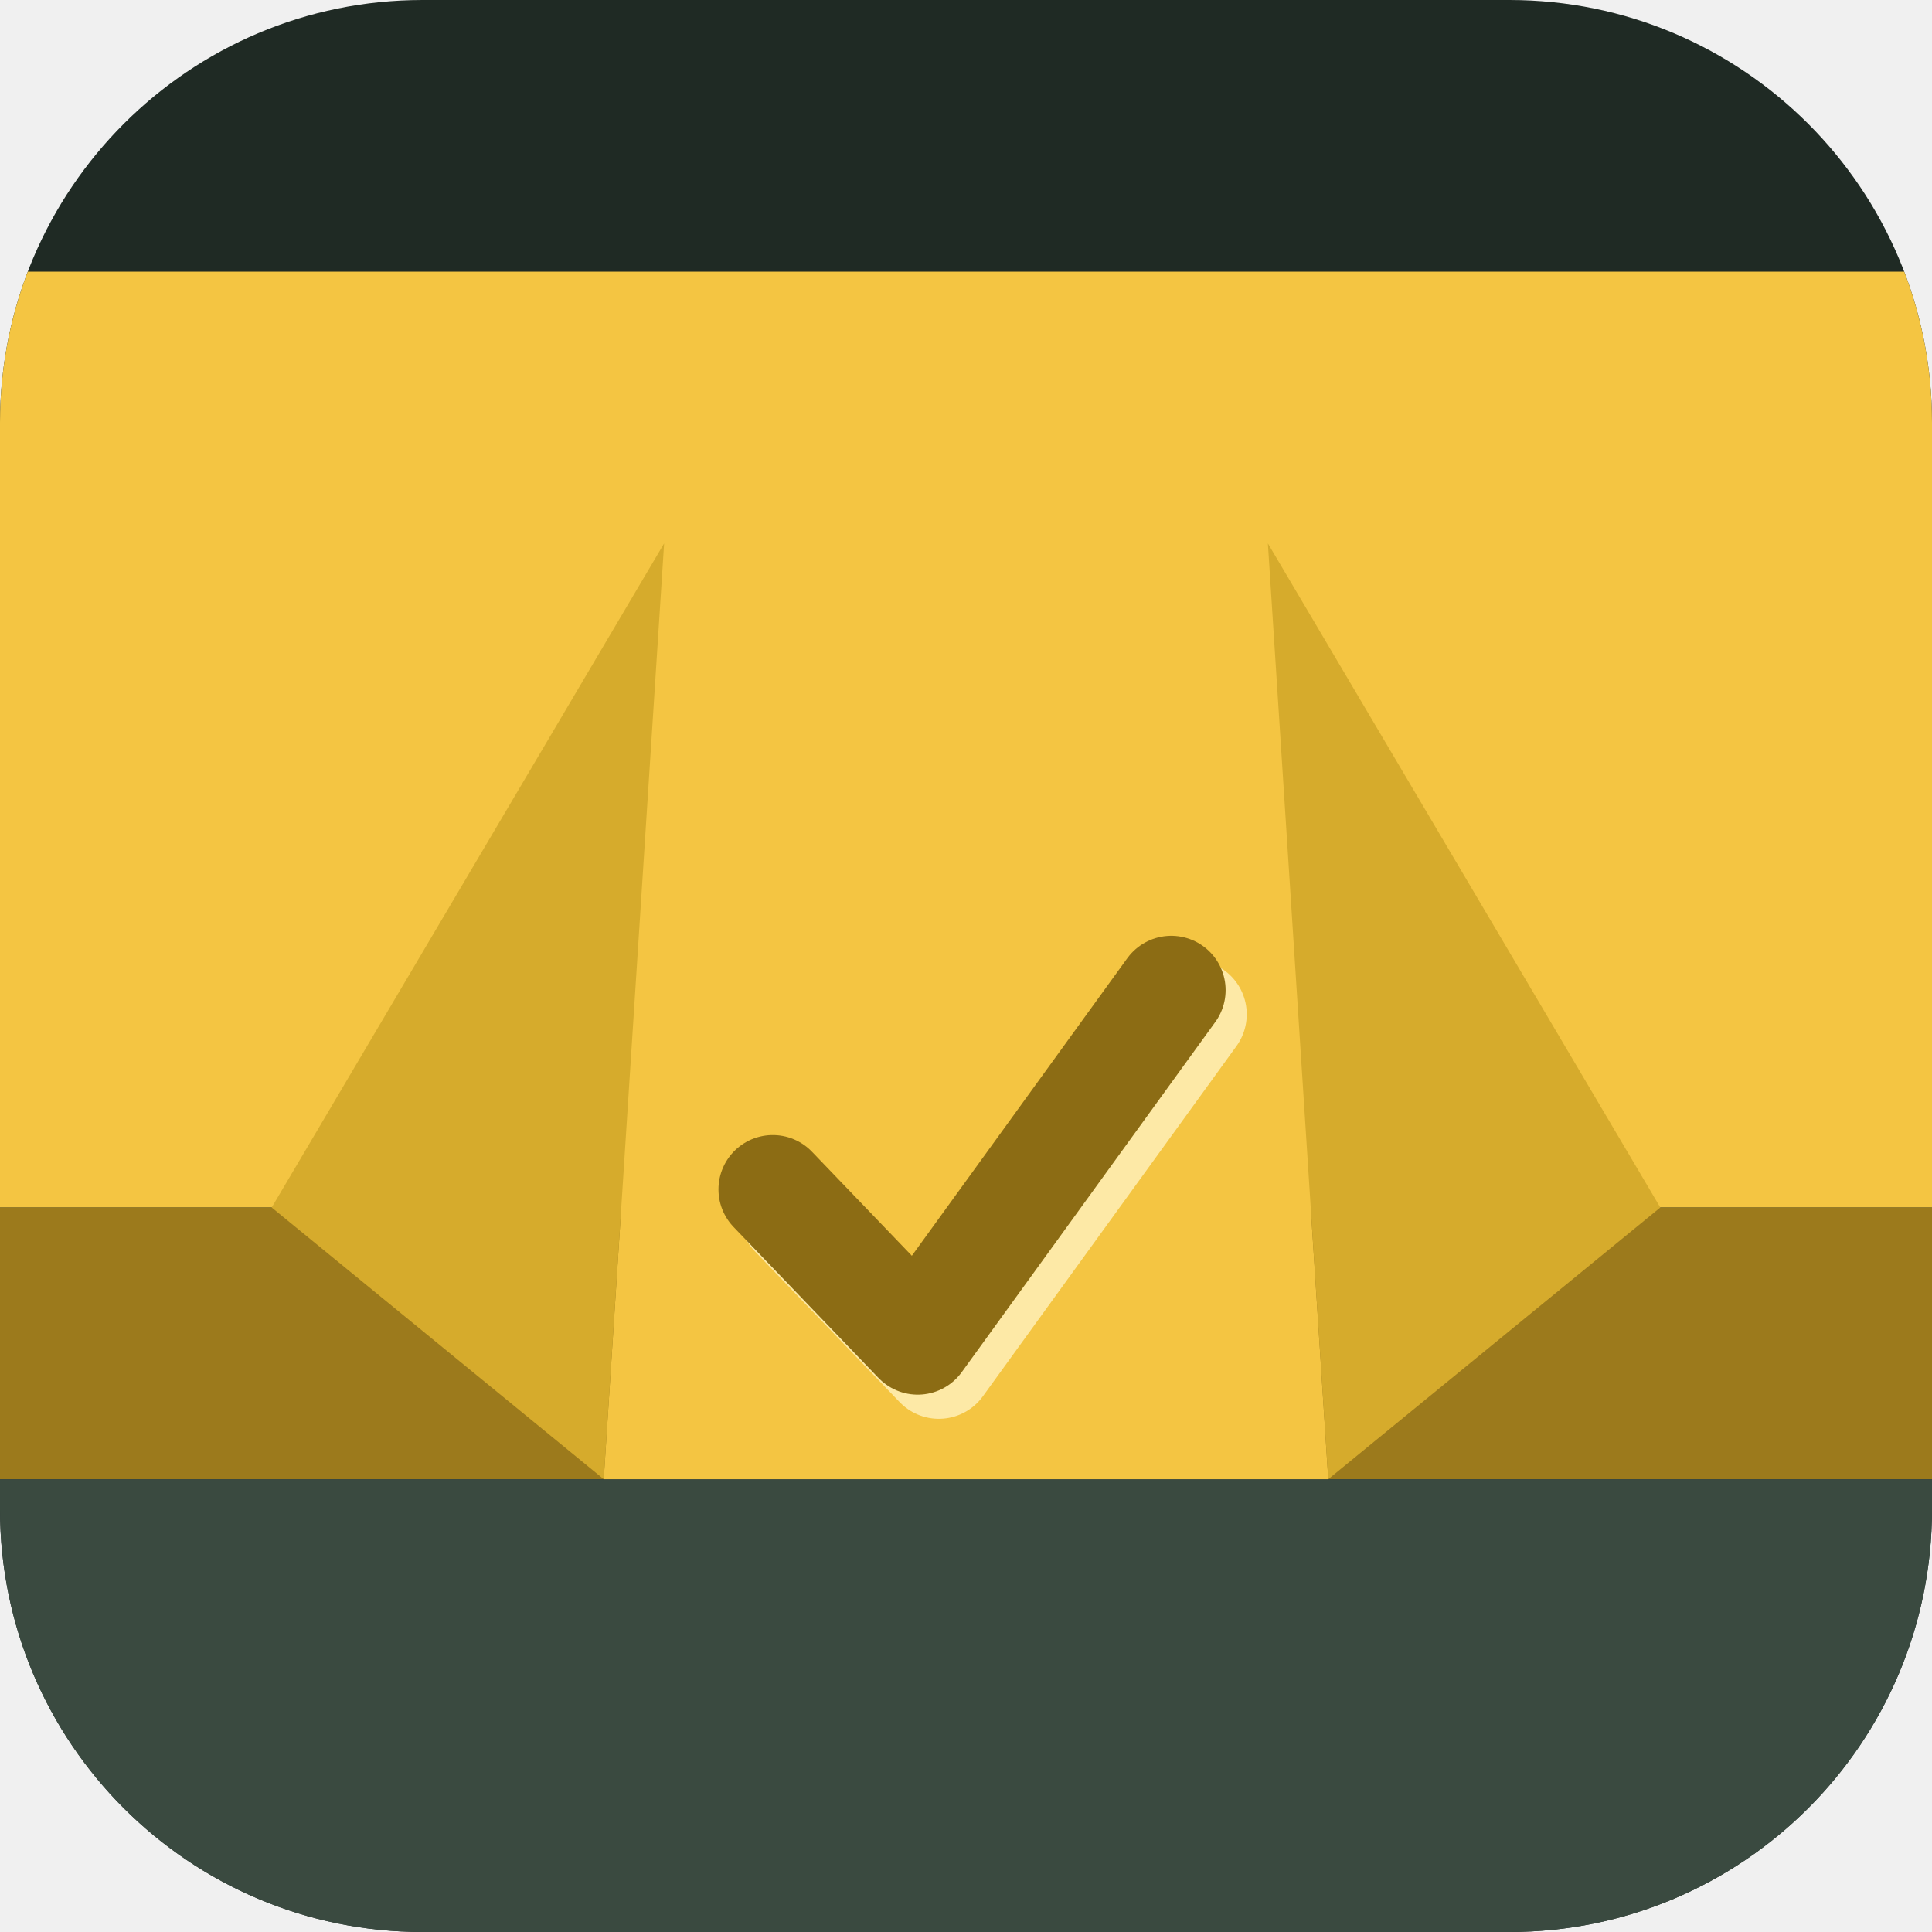
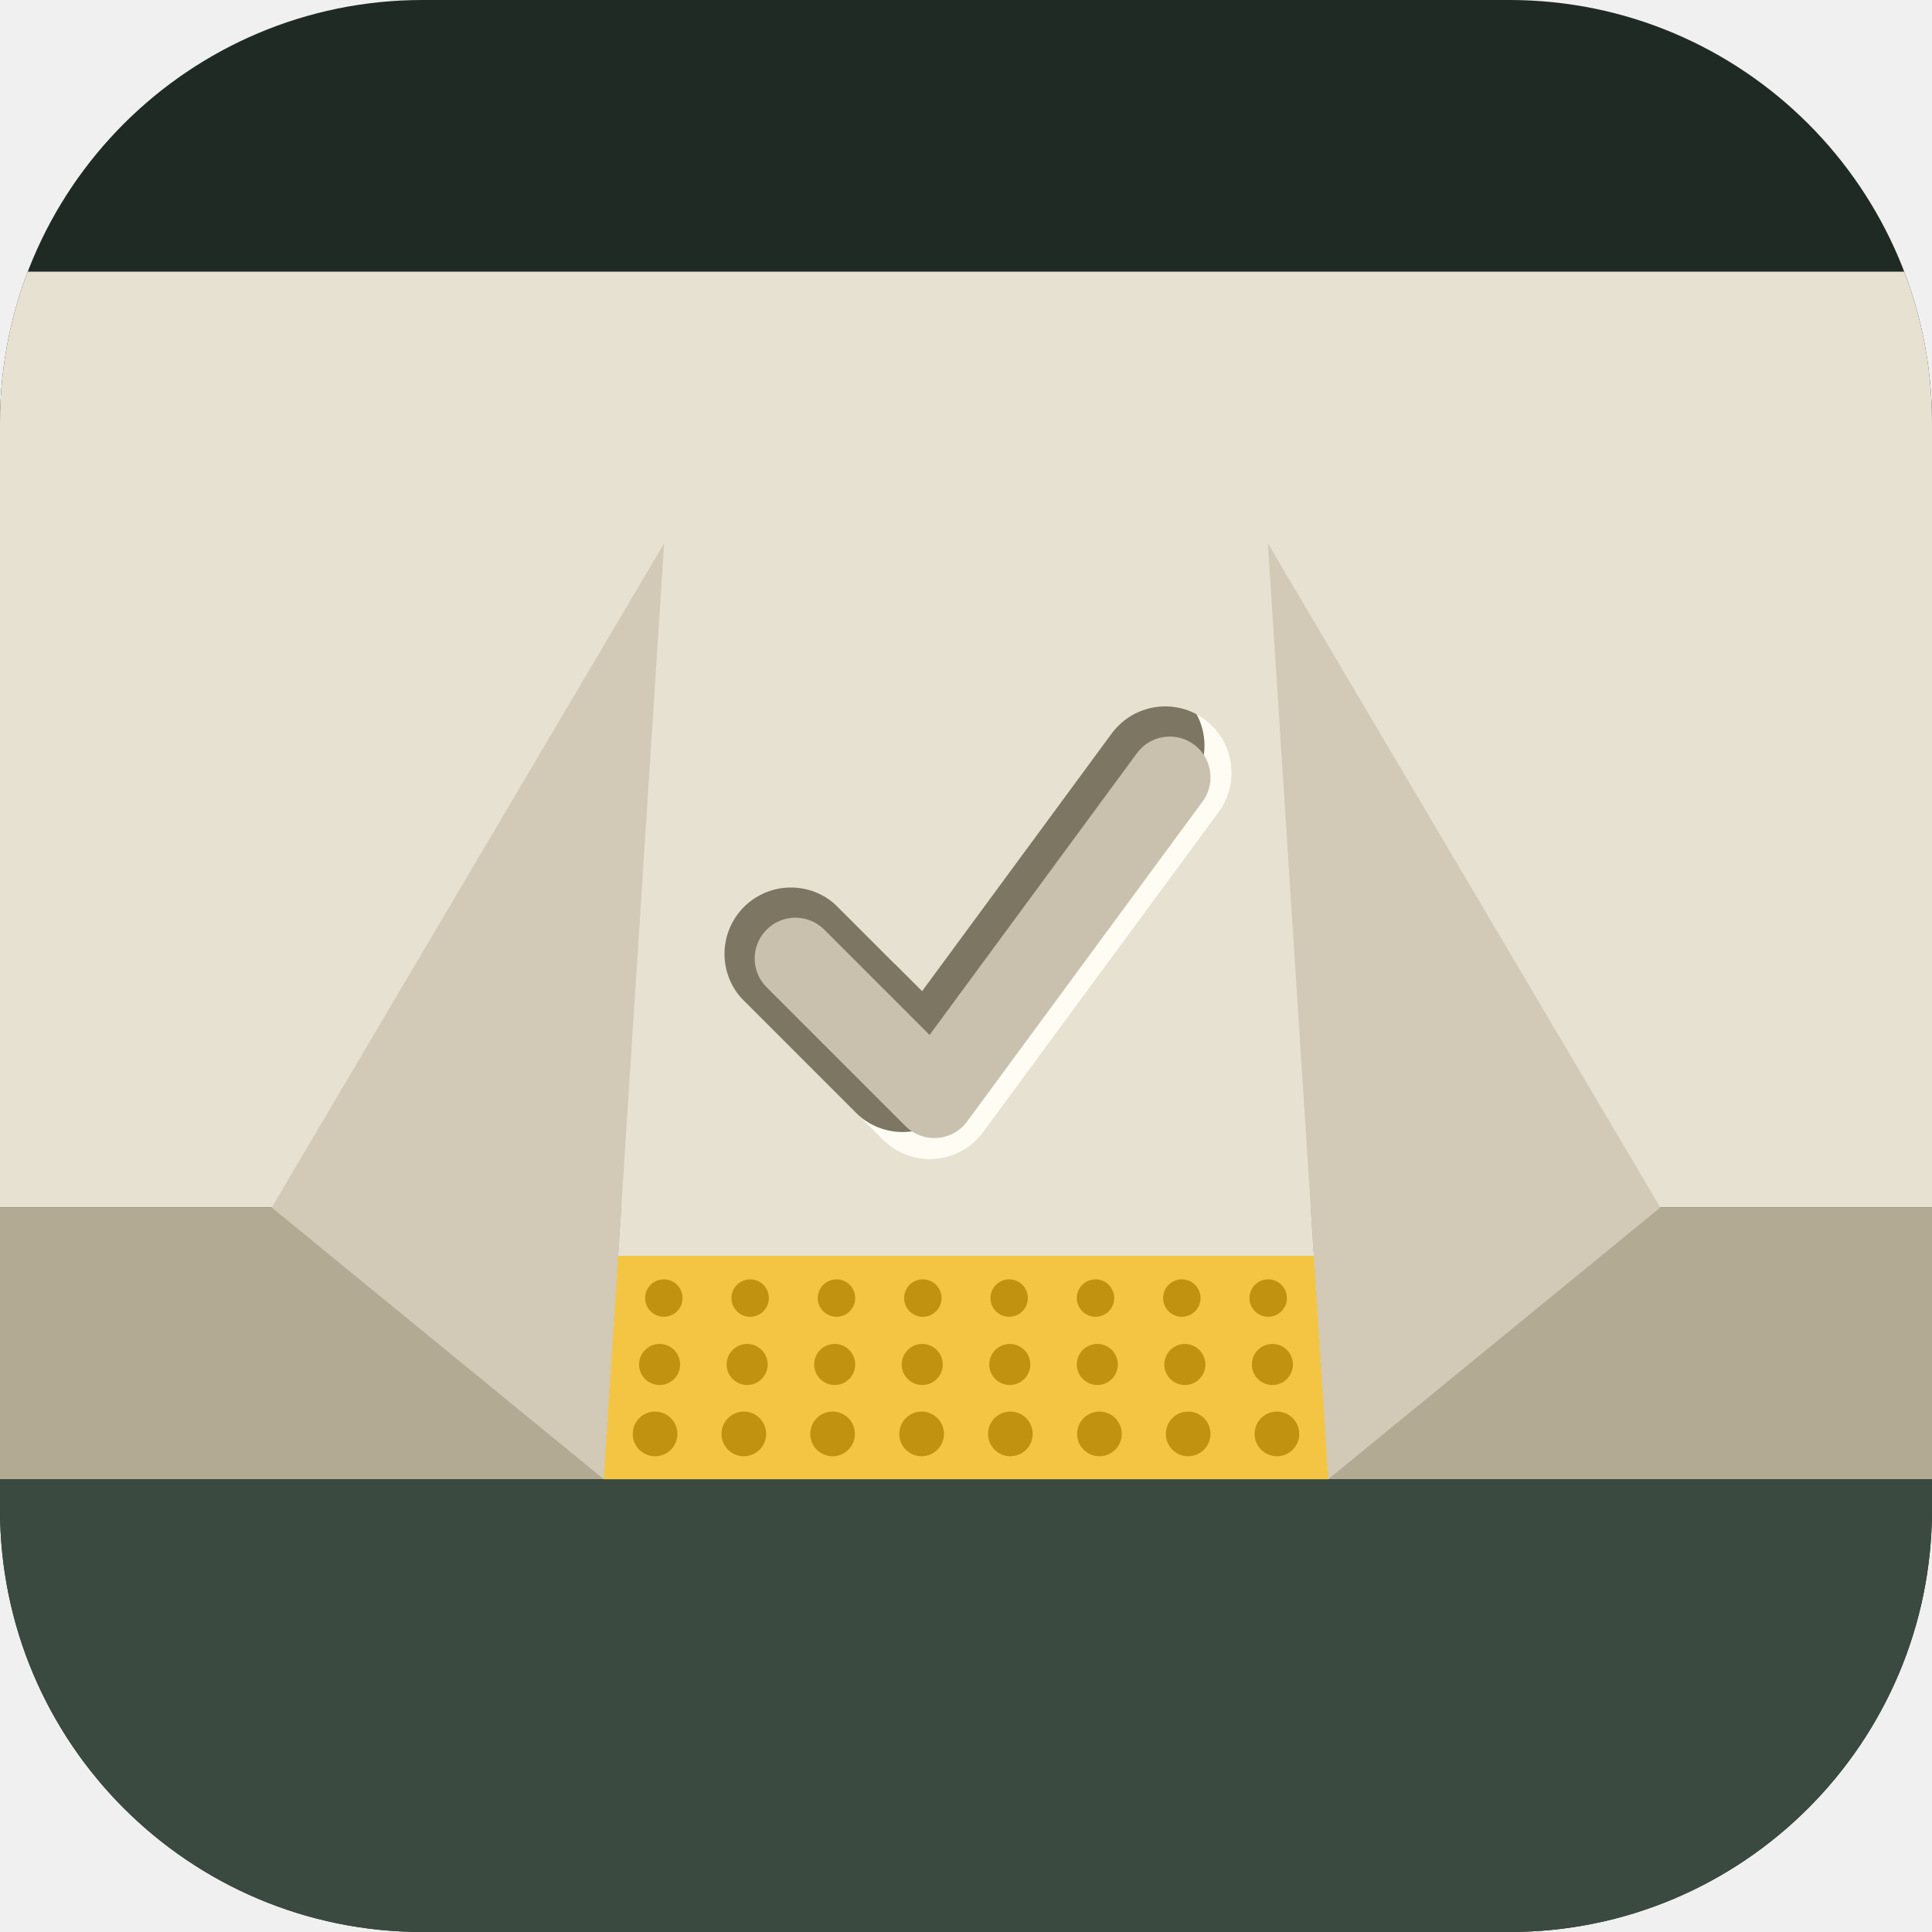
- <svg xmlns="http://www.w3.org/2000/svg" viewBox="0 0 64 64" role="img" aria-label="Trebuche: a curb cut with a check mark engraved in it">
+ <svg xmlns="http://www.w3.org/2000/svg" viewBox="0 0 64 64" role="img" aria-label="Trebuche: a curb ramp with a yellow warning panel and a check mark carved into it">
  <defs>
    <clipPath id="badge">
      <rect width="64" height="64" rx="14" />
    </clipPath>
+     <mask id="groove" maskUnits="userSpaceOnUse" x="0" y="0" width="64" height="64">
+       <path d="M26.2 31.6L30.8 36.2L38.6 25.6" fill="none" stroke="#fff" stroke-width="4.4" stroke-linecap="round" stroke-linejoin="round" />
+     </mask>
  </defs>
  <g clip-path="url(#badge)">
    <rect width="64" height="64" fill="#1f2a24" />
-     <rect y="9" width="64" height="31" fill="#f4c542" />
-     <rect y="40" width="64" height="9" fill="#9c7a1c" />
+     <rect y="9" width="64" height="31" fill="#e7e1d2" />
+     <rect y="40" width="64" height="9" fill="#b3aa94" />
    <rect y="49" width="64" height="15" fill="#3a4a40" />
-     <path d="M22 18H42L44 49H20Z" fill="#f4c542" />
-     <path d="M9 40L22 18L20 49Z" fill="#d6ab2c" />
-     <path d="M55 40L42 18L44 49Z" fill="#d6ab2c" />
-     <g fill="none" stroke-width="3.6" stroke-linecap="round" stroke-linejoin="round">
-       <path d="M25.6 39.4L30.4 44.4L38.8 32.8" stroke="#fde9a6" transform="translate(0.7 0.8)" />
-       <path d="M25.6 39.4L30.4 44.4L38.8 32.8" stroke="#8c6c14" />
+     <path d="M22 18H42L44 49H20Z" fill="#e7e1d2" />
+     <path d="M9 40L22 18L20 49Z" fill="#d2cab7" />
+     <path d="M55 40L42 18L44 49Z" fill="#d2cab7" />
+     <path d="M20.48 41.6H43.52L44.00 49H20.00Z" fill="#f4c542" />
+     <g fill="#c0920f">
+       <circle cx="21.99" cy="43.0" r="0.62" />
+       <circle cx="24.85" cy="43.0" r="0.62" />
+       <circle cx="27.71" cy="43.0" r="0.62" />
+       <circle cx="30.57" cy="43.0" r="0.62" />
+       <circle cx="33.43" cy="43.0" r="0.62" />
+       <circle cx="36.29" cy="43.0" r="0.62" />
+       <circle cx="39.15" cy="43.0" r="0.62" />
+       <circle cx="42.01" cy="43.0" r="0.62" />
+       <circle cx="21.85" cy="45.2" r="0.68" />
+       <circle cx="24.75" cy="45.2" r="0.68" />
+       <circle cx="27.65" cy="45.2" r="0.68" />
+       <circle cx="30.55" cy="45.2" r="0.68" />
+       <circle cx="33.45" cy="45.2" r="0.68" />
+       <circle cx="36.35" cy="45.2" r="0.68" />
+       <circle cx="39.25" cy="45.2" r="0.68" />
+       <circle cx="42.15" cy="45.2" r="0.68" />
+       <circle cx="21.70" cy="47.5" r="0.74" />
+       <circle cx="24.64" cy="47.5" r="0.74" />
+       <circle cx="27.58" cy="47.5" r="0.74" />
+       <circle cx="30.53" cy="47.5" r="0.74" />
+       <circle cx="33.47" cy="47.5" r="0.74" />
+       <circle cx="36.42" cy="47.5" r="0.74" />
+       <circle cx="39.36" cy="47.5" r="0.74" />
+       <circle cx="42.30" cy="47.5" r="0.74" />
+     </g>
+     <g mask="url(#groove)" fill="none" stroke-linecap="round" stroke-linejoin="round">
+       <path d="M26.2 31.6L30.8 36.2L38.6 25.6" stroke="#fffcf3" stroke-width="4.4" />
+       <path d="M26.2 31.6L30.8 36.2L38.6 25.6" stroke="#7d7663" stroke-width="4.4" transform="translate(-0.9 -0.9)" />
+       <path d="M26.2 31.6L30.8 36.2L38.6 25.6" stroke="#c9c1ad" stroke-width="2.7" transform="translate(0.15 0.15)" />
    </g>
  </g>
</svg>
